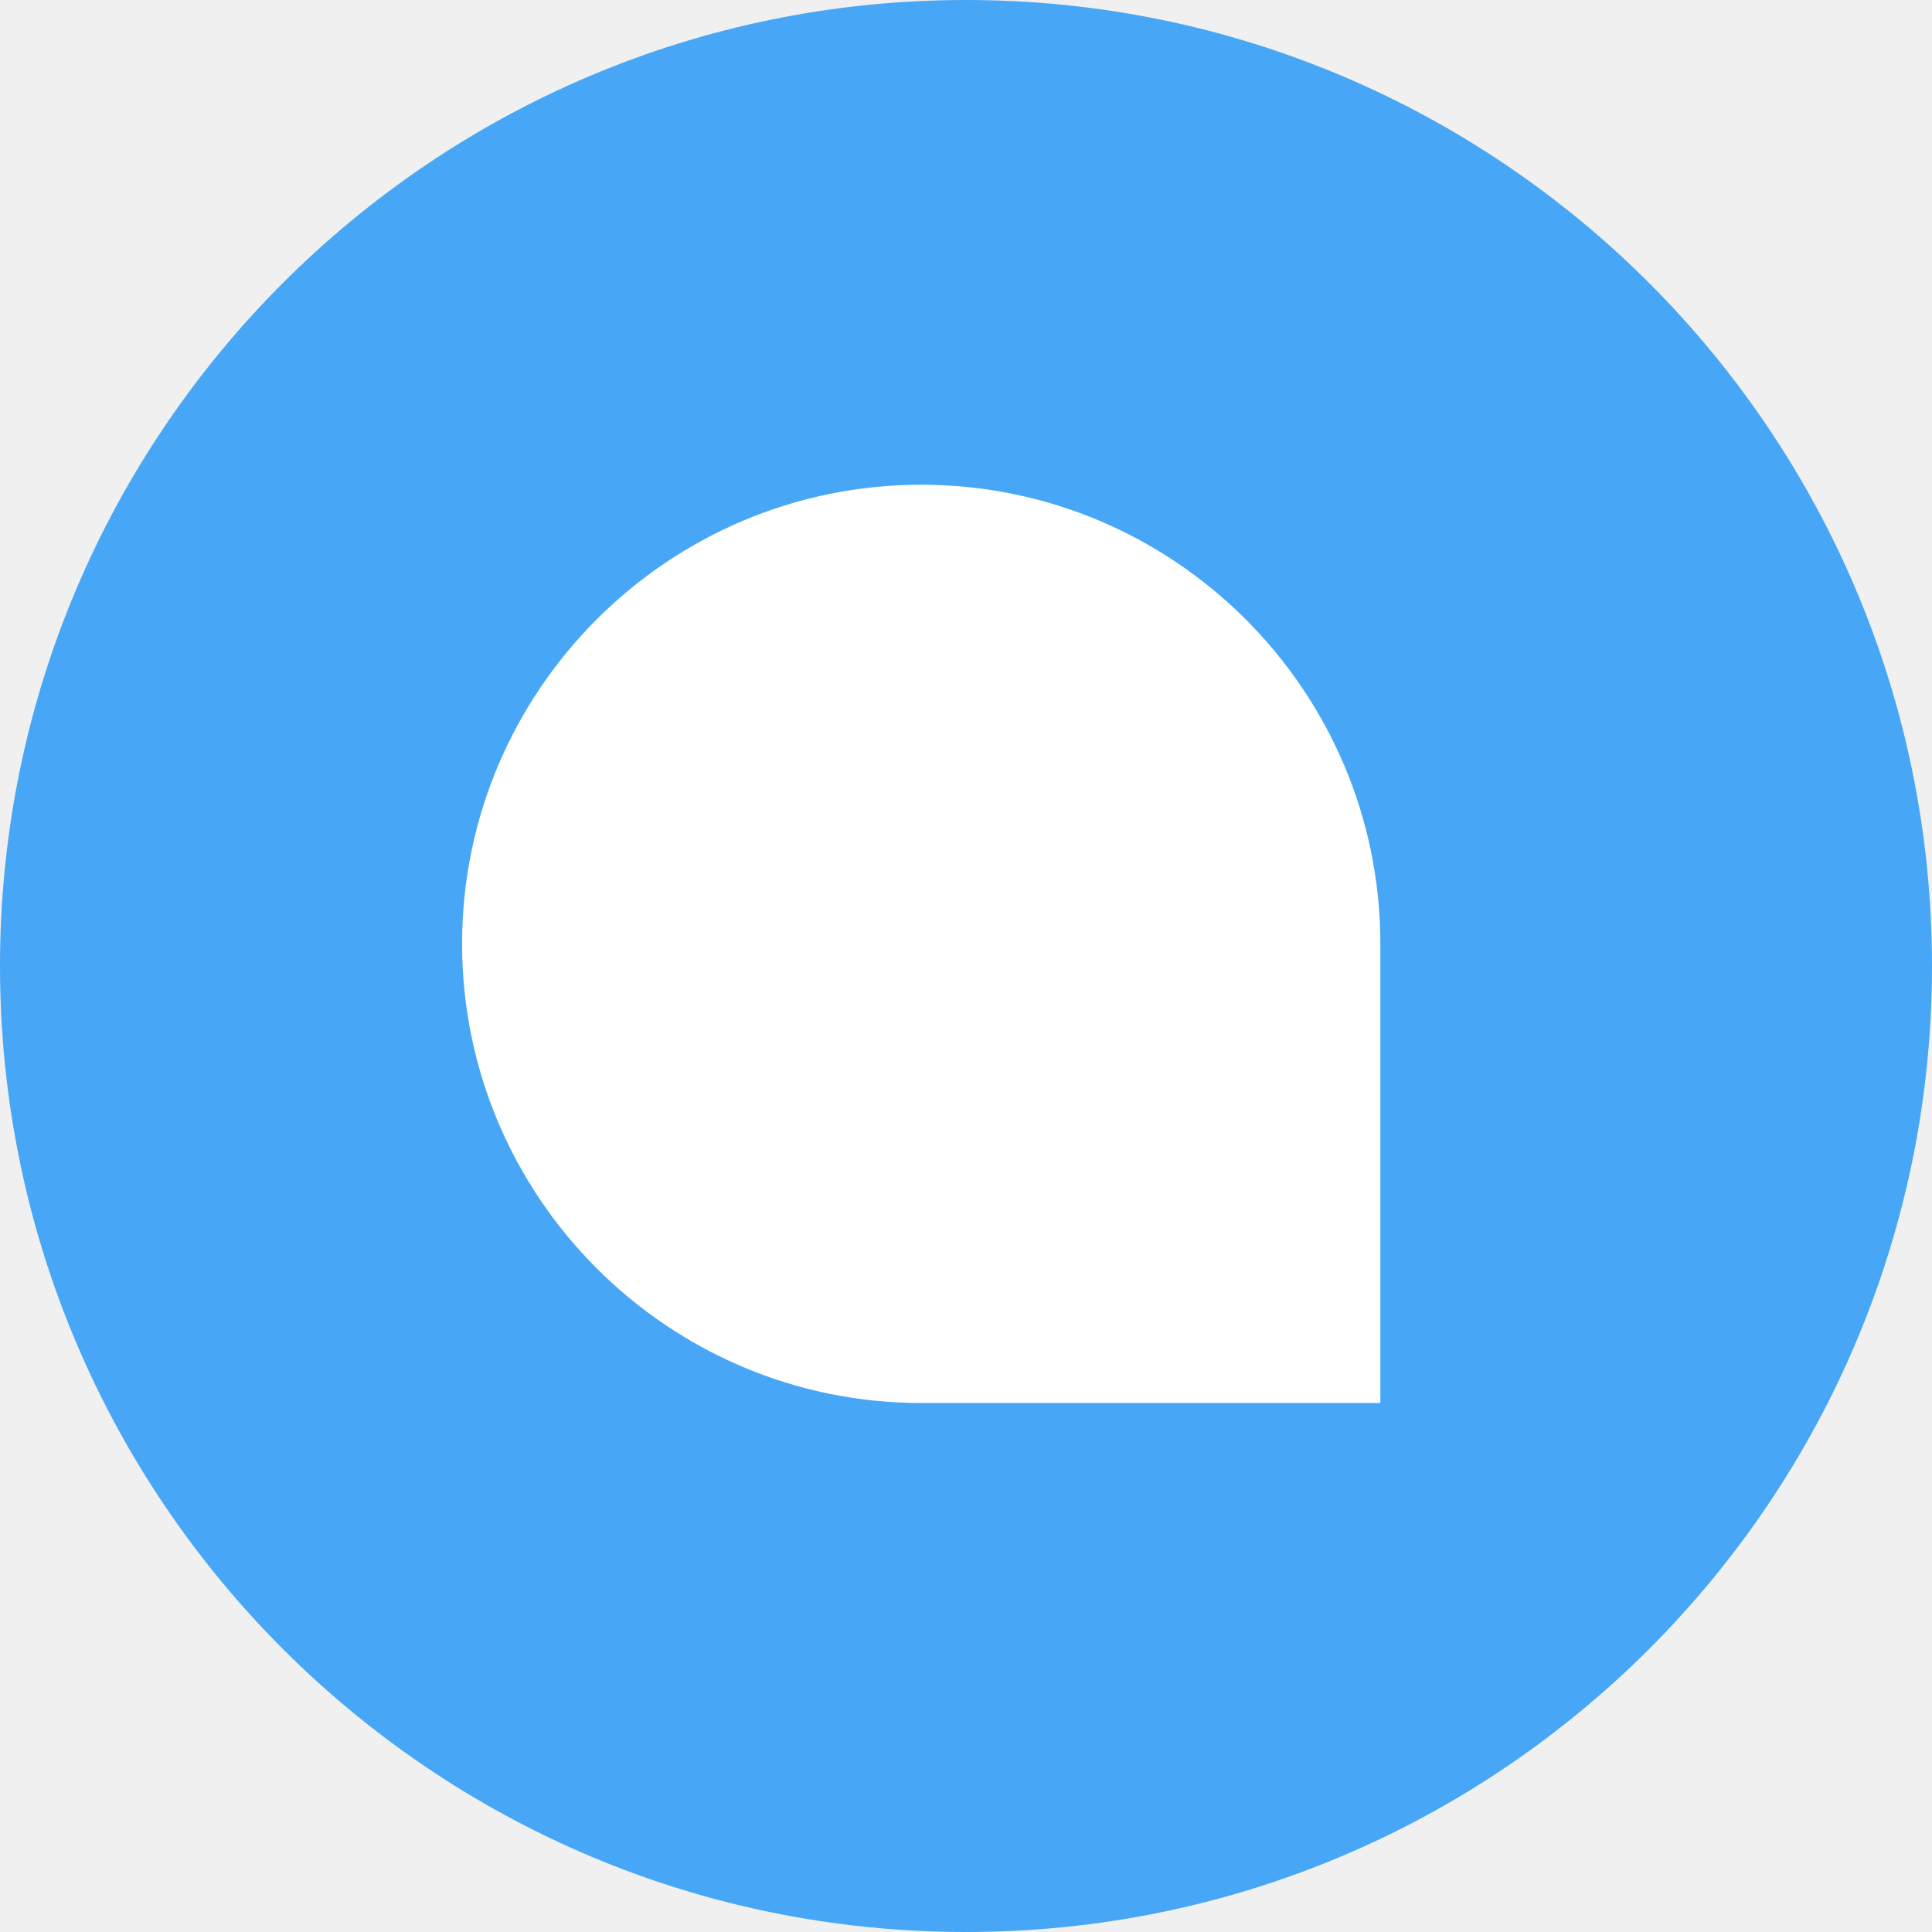
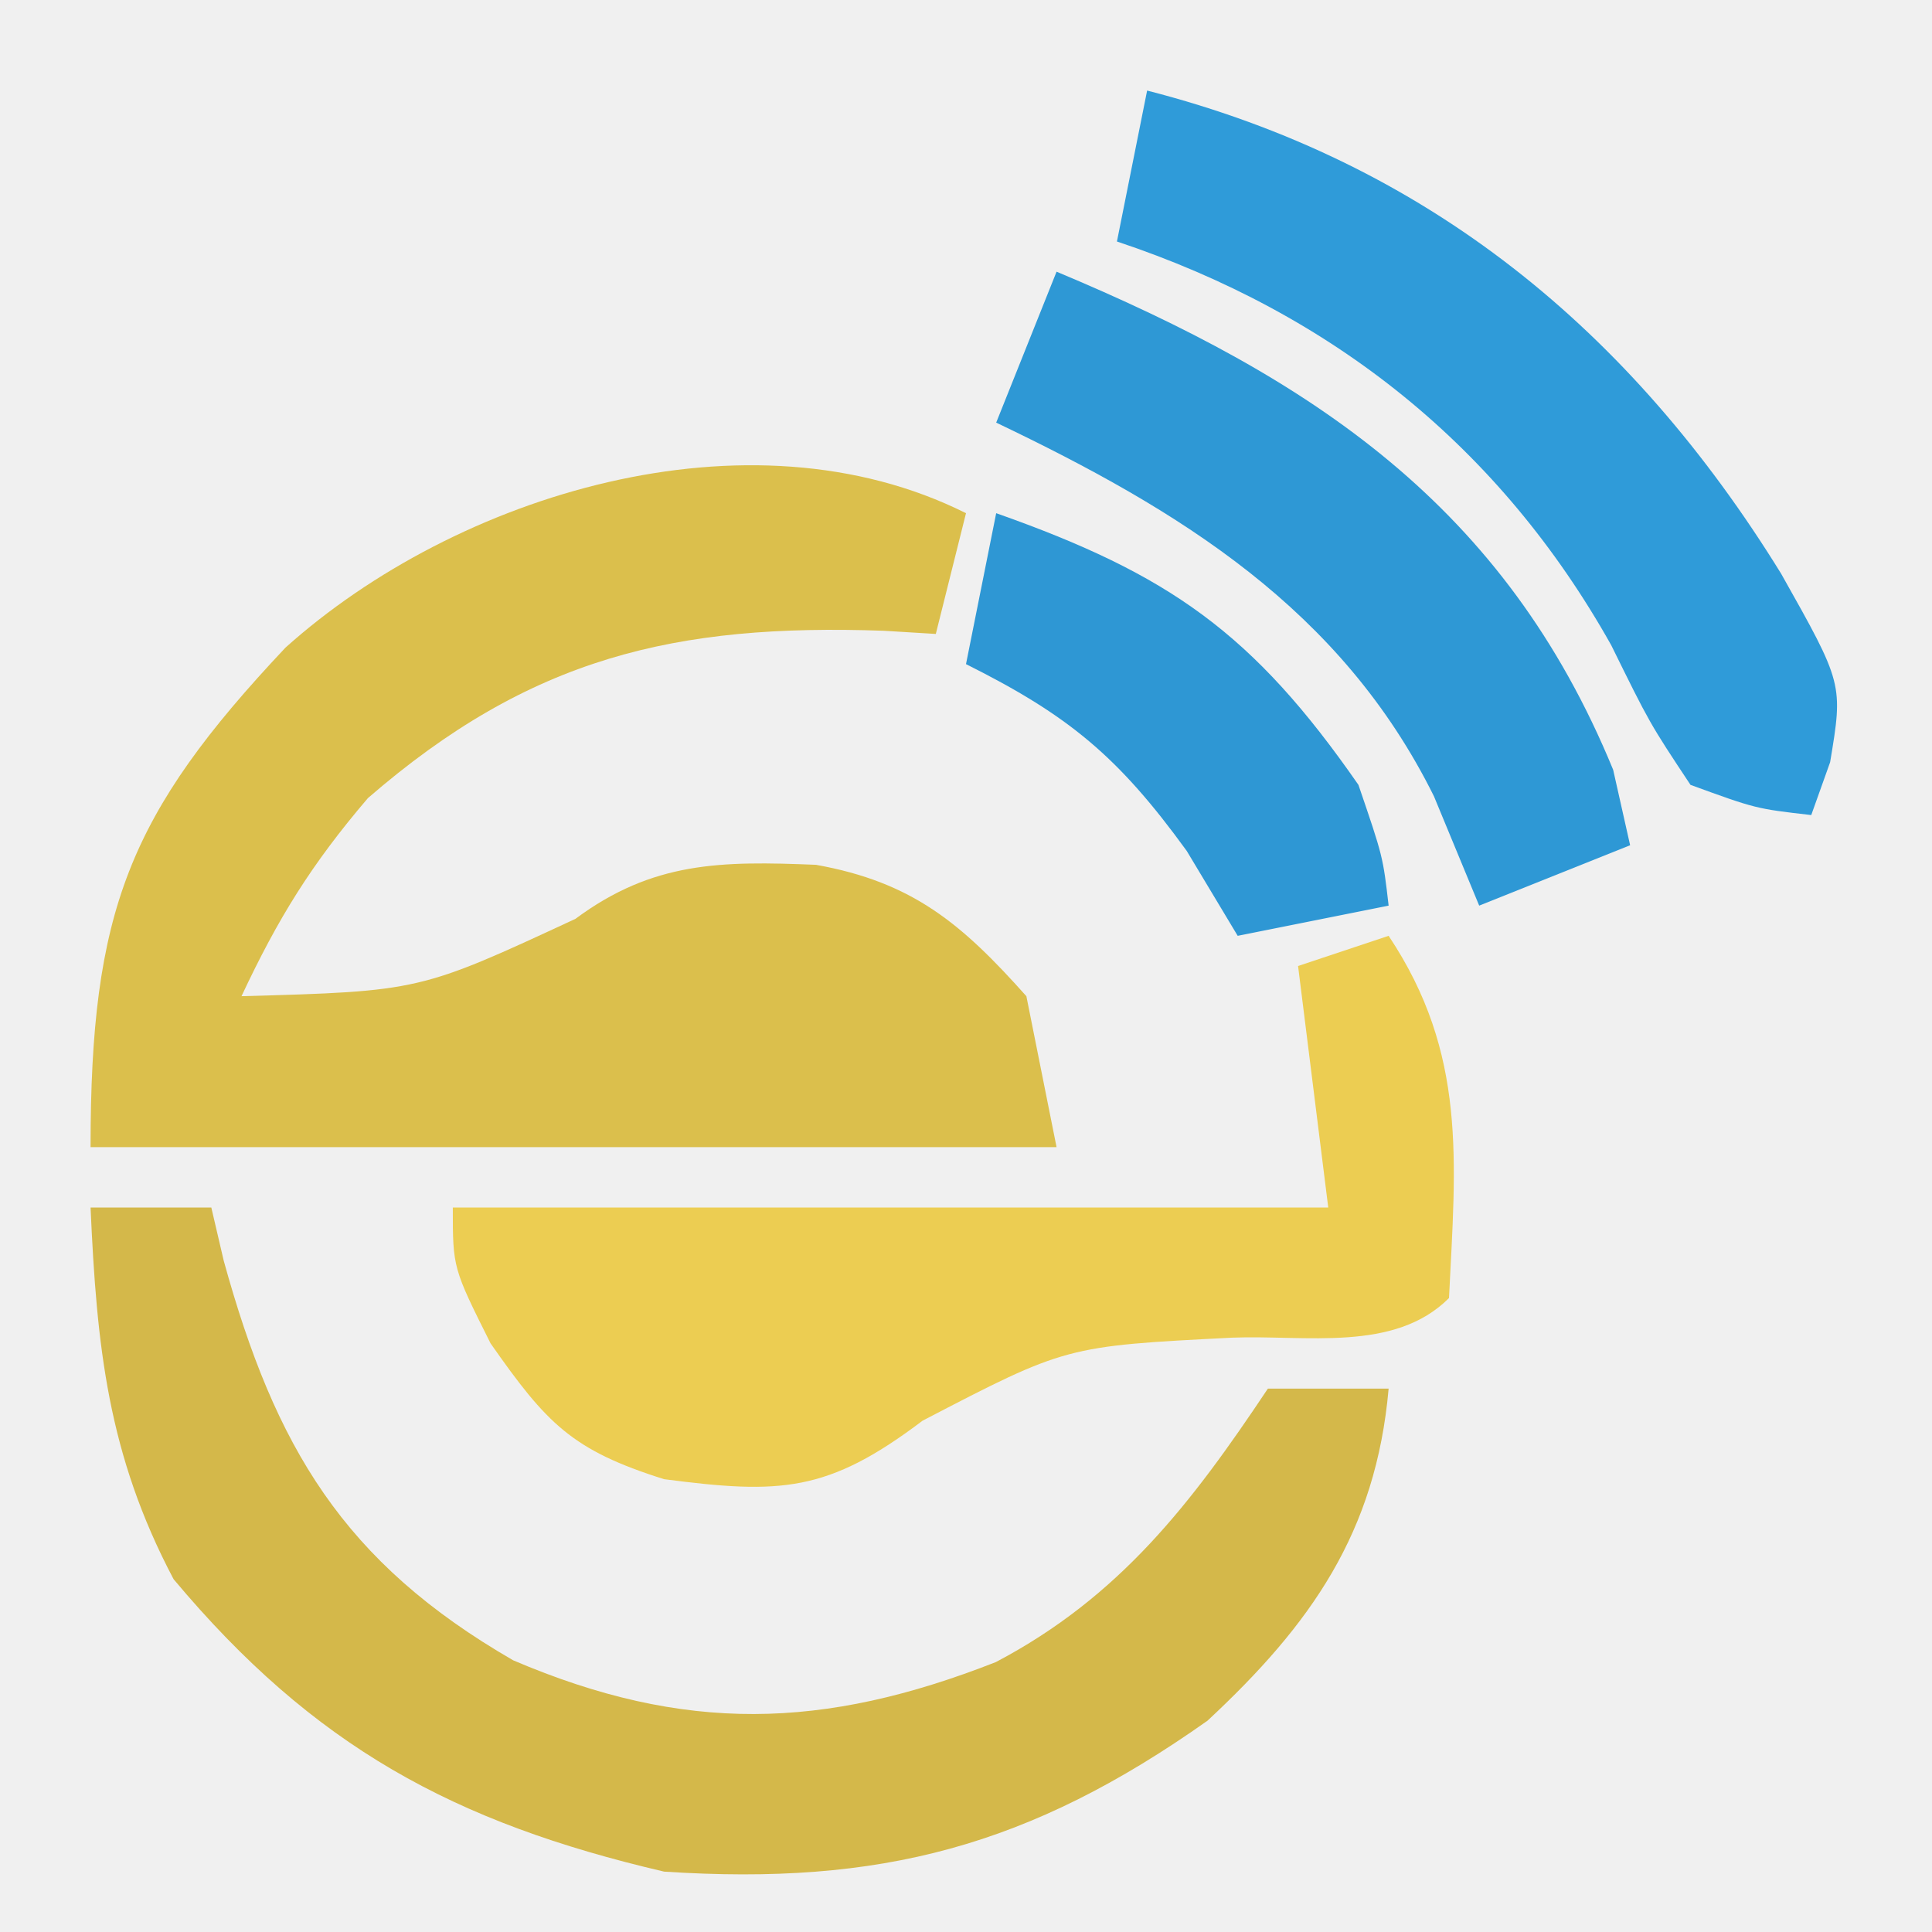
- <svg xmlns="http://www.w3.org/2000/svg" width="512px" height="512px" viewBox="0 0 512 512" version="1.1">
-   <g id="Logo" stroke="none" stroke-width="1" fill="none" fill-rule="evenodd">
-     <g id="woot-log" fill-rule="nonzero">
-       <circle id="Oval" fill="#47A7F6" cx="256" cy="256" r="256" />
-       <path d="M362.808,368.808 L244.123,368.808 C178.699,368.808 125.457,315.562 125.457,250.122 C125.457,184.703 178.699,131.457 244.124,131.457 C309.565,131.457 362.808,184.703 362.808,250.122 L362.808,368.808 Z" id="Fill-1" stroke="#FFFFFF" stroke-width="6" fill="#FFFFFF" />
-     </g>
-   </g>
+ <svg xmlns="http://www.w3.org/2000/svg" version="1.1" width="64" height="64">
+   <path d="M0 0 C-0.33 1.32 -0.66 2.64 -1 4 C-1.568 3.965 -2.137 3.93 -2.723 3.895 C-9.635 3.652 -14.436 4.778 -19.812 9.438 C-21.692 11.639 -22.79 13.421 -24 16 C-18.101 15.836 -18.101 15.836 -12.938 13.438 C-10.37 11.532 -8.107 11.52 -4.969 11.648 C-1.759 12.222 -0.136 13.605 2 16 C2.33 17.65 2.66 19.3 3 21 C-7.56 21 -18.12 21 -29 21 C-29 13.178 -27.747 9.978 -22.543 4.453 C-16.891 -0.618 -7.216 -3.608 0 0 Z " fill="#DBBF4C" transform="translate(32,17)" />
+   <path d="M0 0 C1.32 0 2.64 0 4 0 C4.135 0.58 4.271 1.16 4.41 1.758 C6.115 7.943 8.369 11.748 14 15 C19.675 17.423 24.275 17.302 29.988 15.059 C34.097 12.896 36.473 9.791 39 6 C40.32 6 41.64 6 43 6 C42.579 10.766 40.423 13.814 37 17 C31.104 21.168 26.163 22.47 19 22 C12.035 20.375 7.389 17.854 2.75 12.312 C0.57 8.187 0.205 4.606 0 0 Z " fill="#D4B84A" transform="translate(3,40)" />
+   <path d="M0 0 C2.606 3.909 2.223 7.461 2 12 C0.19 13.81 -2.745 13.216 -5.188 13.312 C-10.689 13.592 -10.689 13.592 -15.438 16.062 C-18.581 18.439 -20.144 18.503 -24 18 C-27.055 17.04 -27.888 16.159 -29.75 13.5 C-31 11 -31 11 -31 9 C-21.43 9 -11.86 9 -2 9 C-2.33 6.36 -2.66 3.72 -3 1 C-2.01 0.67 -1.02 0.34 0 0 Z " fill="#ECCD52" transform="translate(46,31)" />
+   <path d="M0 0 C9.288 2.382 16.027 7.946 21 16 C23.058 19.654 23.058 19.654 22.625 22.25 C22.316 23.116 22.316 23.116 22 24 C20.164 23.789 20.164 23.789 18 23 C16.648 20.961 16.648 20.961 15.375 18.375 C11.695 11.814 6.157 7.386 -1 5 C-0.67 3.35 -0.34 1.7 0 0 Z " fill="#2F9BD9" transform="translate(38,3)" />
+   <path d="M0 0 C8.486 3.551 14.847 7.759 18.438 16.5 C18.623 17.325 18.809 18.15 19 19 C17.35 19.66 15.7 20.32 14 21 C13.258 19.206 13.258 19.206 12.5 17.375 C9.425 11.181 4.096 7.912 -2 5 C-1.34 3.35 -0.68 1.7 0 0 Z " fill="#2E98D5" transform="translate(35,9)" />
+   <path d="M0 0 C5.742 2.027 8.513 3.974 12 9 C12.812 11.375 12.812 11.375 13 13 C11.35 13.33 9.7 13.66 8 14 C7.443 13.072 6.886 12.144 6.312 11.188 C4.042 8.058 2.405 6.702 -1 5 C-0.67 3.35 -0.34 1.7 0 0 Z " fill="#2E97D4" transform="translate(33,17)" />
</svg>
